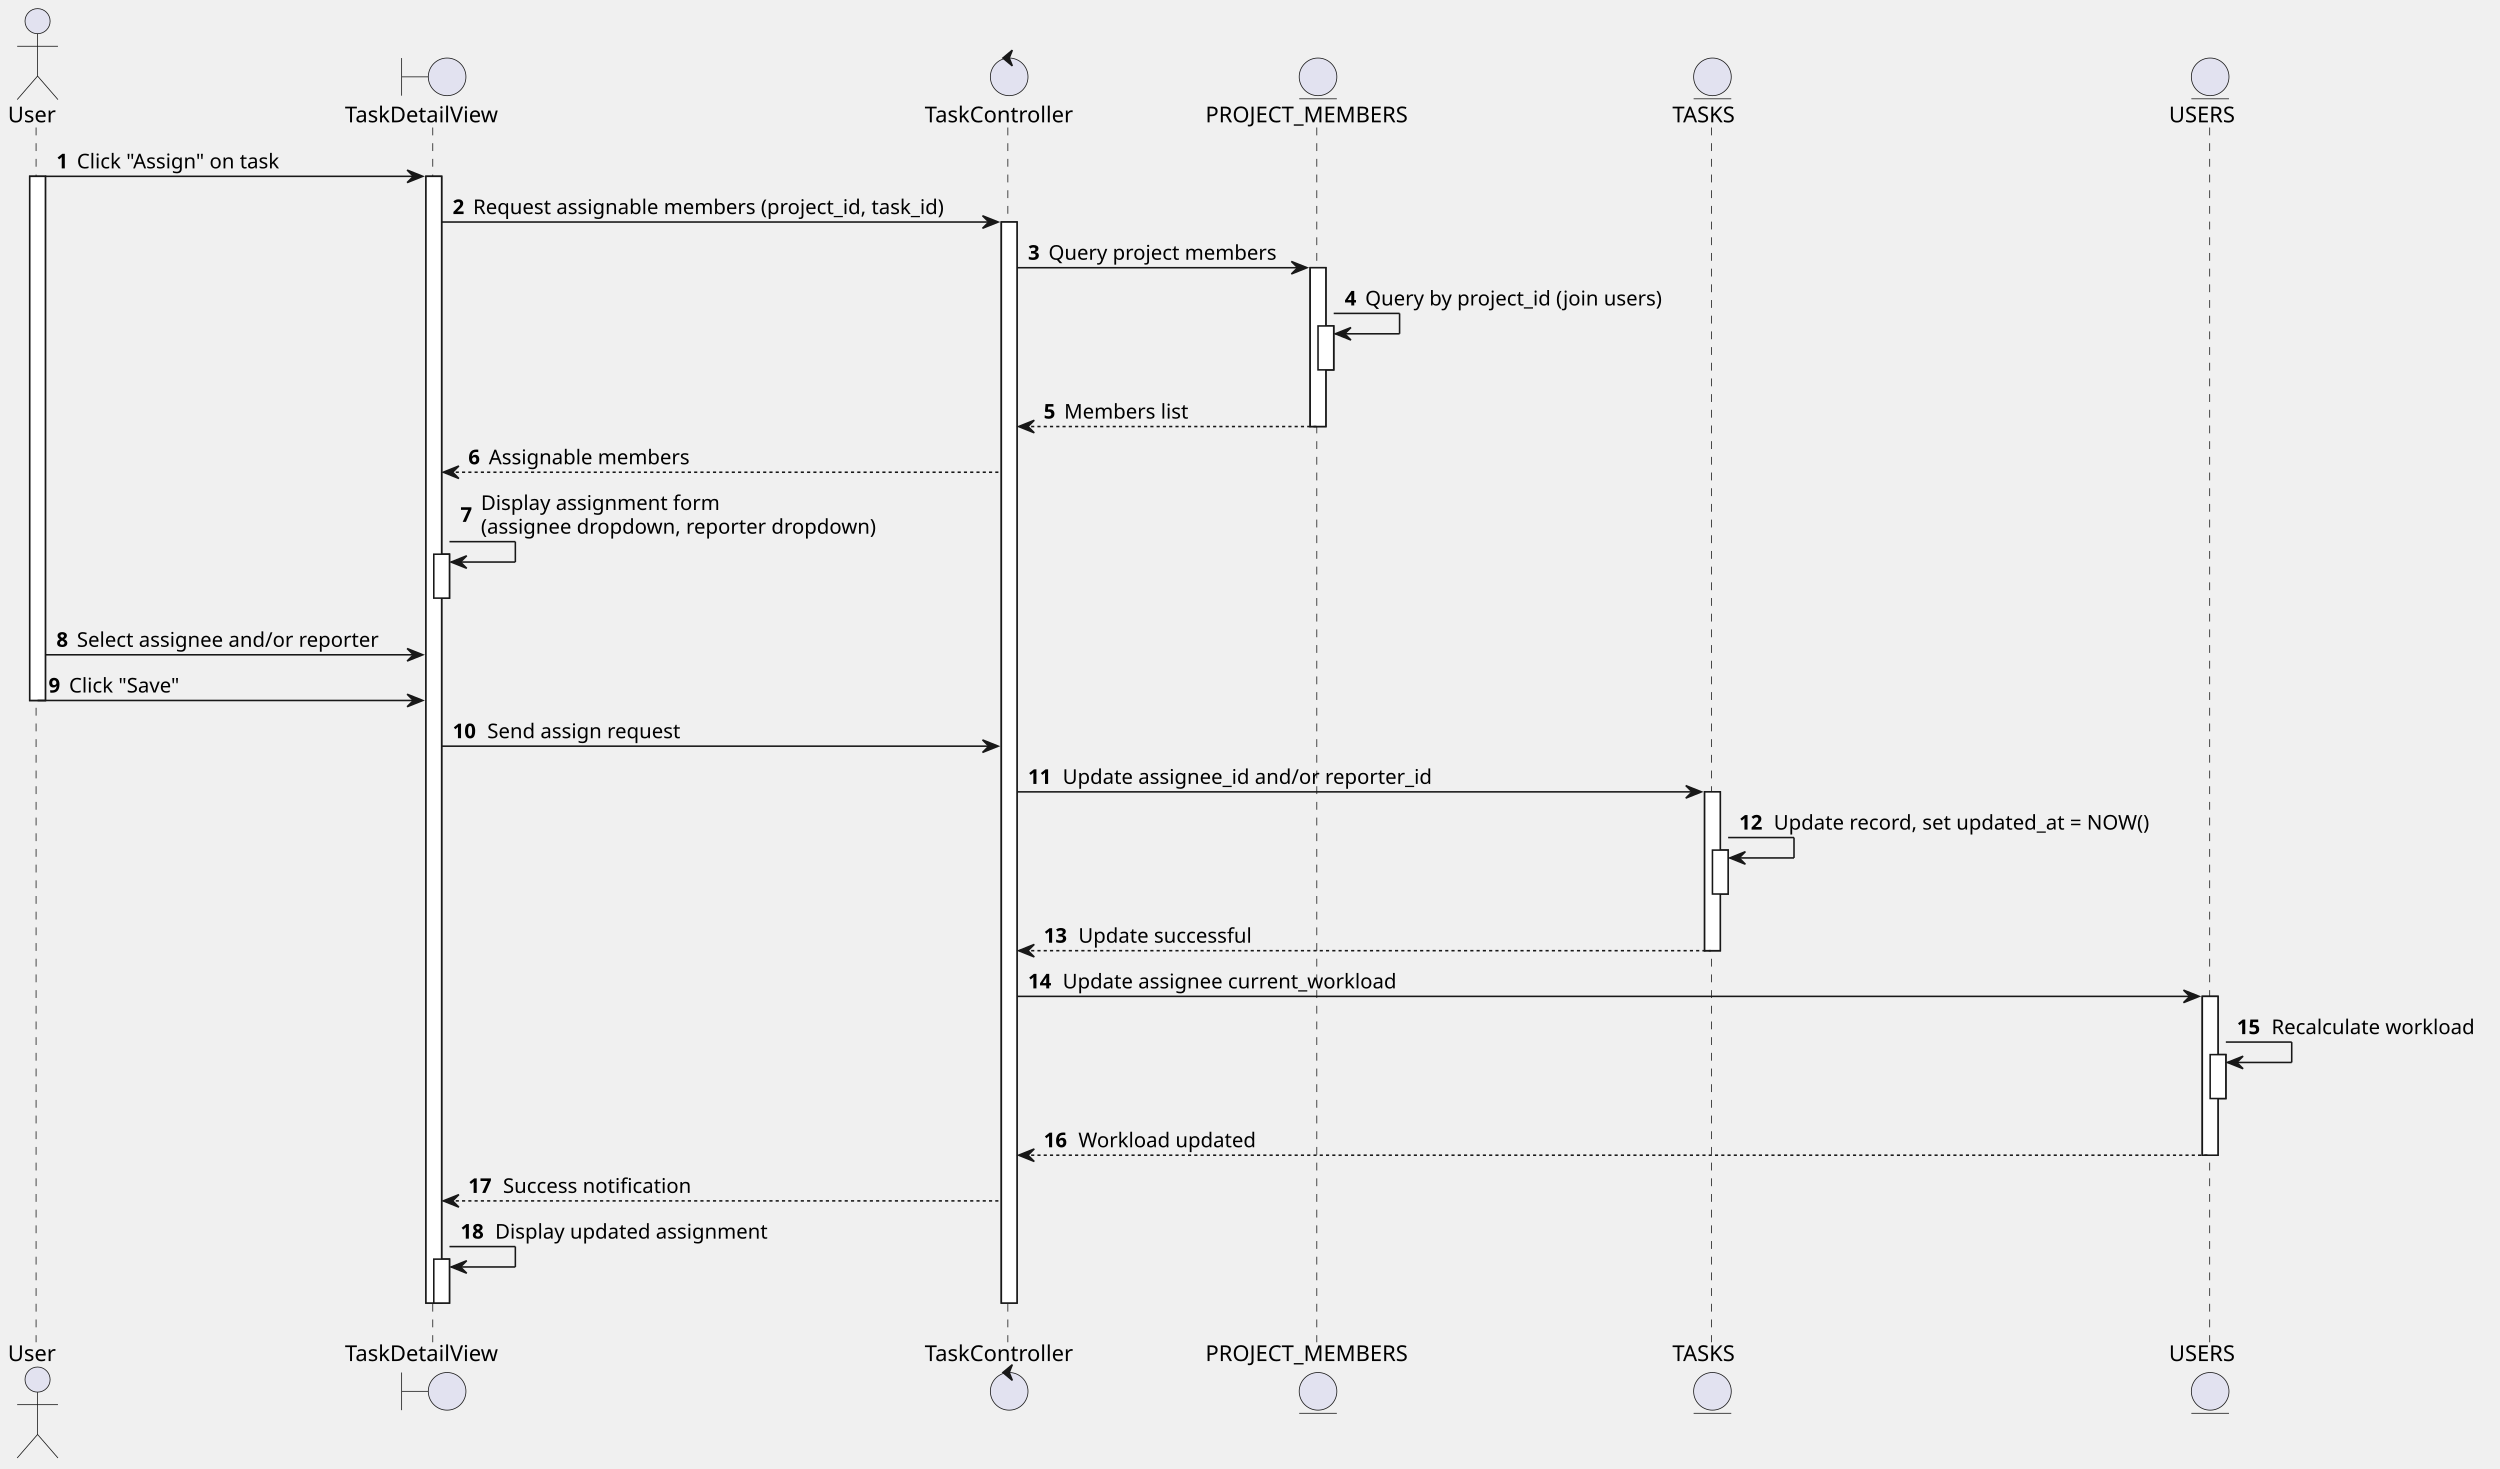
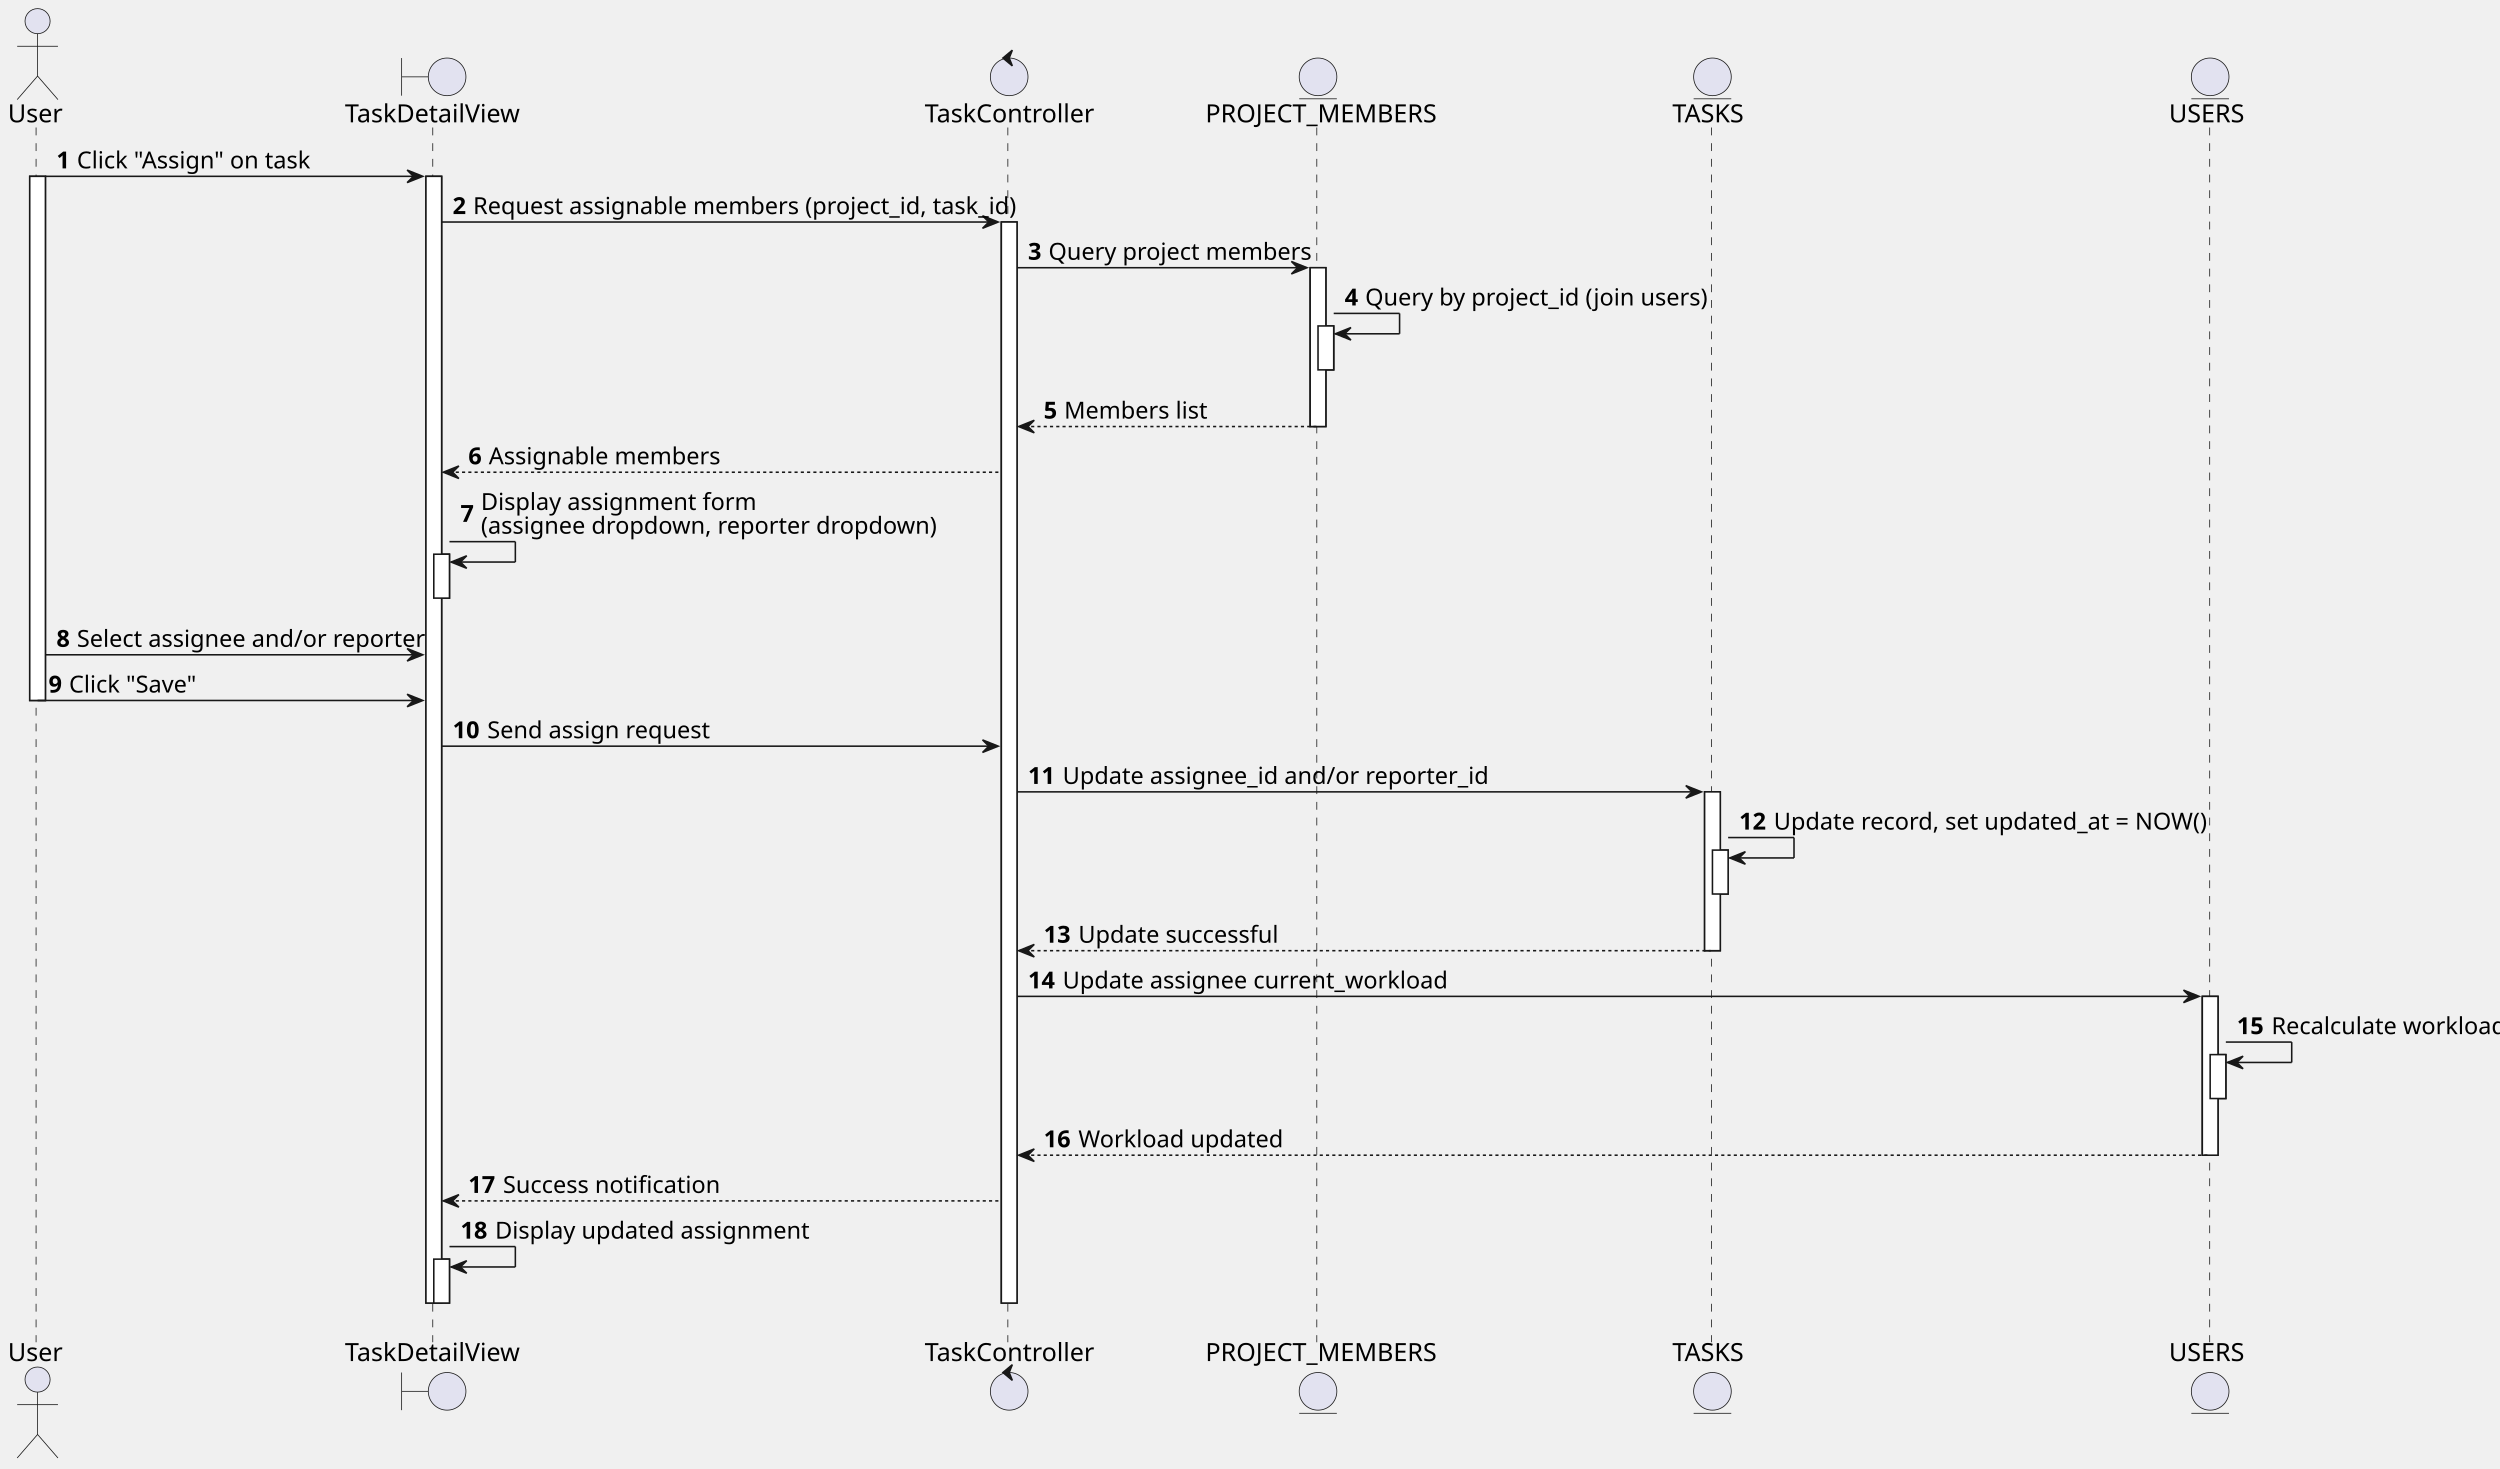
<svg xmlns="http://www.w3.org/2000/svg" contentStyleType="text/css" data-diagram-type="SEQUENCE" height="936px" preserveAspectRatio="none" style="width:1594px;height:936px;background:#FFFFFF;" version="1.1" viewBox="0 0 1594 936" width="1594px" zoomAndPan="magnify">
  <defs />
  <g>
    <g>
      <rect fill="#FFFFFF" height="334.195" style="stroke:#181818;stroke-width:1;" width="10" x="18.955" y="112.43" />
    </g>
    <g>
      <rect fill="#FFFFFF" height="718.391" style="stroke:#181818;stroke-width:1;" width="10" x="271.582" y="112.43" />
    </g>
    <g>
      <rect fill="#FFFFFF" height="28" style="stroke:#181818;stroke-width:1;" width="10" x="276.582" y="353.359" />
    </g>
    <g>
      <rect fill="#FFFFFF" height="28" style="stroke:#181818;stroke-width:1;" width="10" x="276.582" y="802.82" />
    </g>
    <g>
      <rect fill="#FFFFFF" height="689.258" style="stroke:#181818;stroke-width:1;" width="10" x="638.456" y="141.562" />
    </g>
    <g>
      <rect fill="#FFFFFF" height="101.266" style="stroke:#181818;stroke-width:1;" width="10" x="835.372" y="170.695" />
    </g>
    <g>
      <rect fill="#FFFFFF" height="28" style="stroke:#181818;stroke-width:1;" width="10" x="840.372" y="207.828" />
    </g>
    <g>
      <rect fill="#FFFFFF" height="101.266" style="stroke:#181818;stroke-width:1;" width="10" x="1086.856" y="504.891" />
    </g>
    <g>
      <rect fill="#FFFFFF" height="28" style="stroke:#181818;stroke-width:1;" width="10" x="1091.856" y="542.023" />
    </g>
    <g>
      <rect fill="#FFFFFF" height="101.266" style="stroke:#181818;stroke-width:1;" width="10" x="1404.197" y="635.289" />
    </g>
    <g>
      <rect fill="#FFFFFF" height="28" style="stroke:#181818;stroke-width:1;" width="10" x="1409.197" y="672.422" />
    </g>
    <g class="participant-lifeline" data-entity-uid="part1" data-qualified-name="U" id="part1-lifeline">
      <g>
        <rect fill="#000000" fill-opacity="0" height="774.523" width="8" x="19.955" y="81.297" />
        <line style="stroke:#181818;stroke-width:0.5;stroke-dasharray:5,5;" x1="23" x2="23" y1="81.297" y2="855.82" />
      </g>
    </g>
    <g class="participant-lifeline" data-entity-uid="part2" data-qualified-name="TDV" id="part2-lifeline">
      <g>
        <rect fill="#000000" fill-opacity="0" height="774.523" width="8" x="272.582" y="81.297" />
        <line style="stroke:#181818;stroke-width:0.5;stroke-dasharray:5,5;" x1="275.93" x2="275.93" y1="81.297" y2="855.82" />
      </g>
    </g>
    <g class="participant-lifeline" data-entity-uid="part3" data-qualified-name="TC" id="part3-lifeline">
      <g>
        <rect fill="#000000" fill-opacity="0" height="774.523" width="8" x="639.456" y="81.297" />
        <line style="stroke:#181818;stroke-width:0.5;stroke-dasharray:5,5;" x1="642.604" x2="642.604" y1="81.297" y2="855.82" />
      </g>
    </g>
    <g class="participant-lifeline" data-entity-uid="part4" data-qualified-name="PM" id="part4-lifeline">
      <g>
        <rect fill="#000000" fill-opacity="0" height="774.523" width="8" x="836.372" y="81.297" />
        <line style="stroke:#181818;stroke-width:0.5;stroke-dasharray:5,5;" x1="839.592" x2="839.592" y1="81.297" y2="855.82" />
      </g>
    </g>
    <g class="participant-lifeline" data-entity-uid="part5" data-qualified-name="T" id="part5-lifeline">
      <g>
        <rect fill="#000000" fill-opacity="0" height="774.523" width="8" x="1087.856" y="81.297" />
        <line style="stroke:#181818;stroke-width:0.5;stroke-dasharray:5,5;" x1="1091.314" x2="1091.314" y1="81.297" y2="855.82" />
      </g>
    </g>
    <g class="participant-lifeline" data-entity-uid="part6" data-qualified-name="US" id="part6-lifeline">
      <g>
        <rect fill="#000000" fill-opacity="0" height="774.523" width="8" x="1405.197" y="81.297" />
        <line style="stroke:#181818;stroke-width:0.5;stroke-dasharray:5,5;" x1="1408.9" x2="1408.9" y1="81.297" y2="855.82" />
      </g>
    </g>
    <g class="participant participant-head" data-entity-uid="part1" data-qualified-name="U" id="part1-head">
-       <text fill="#000000" font-family="sans-serif" font-size="14" lengthAdjust="spacing" textLength="31.91" x="5" y="77.995">User</text>
+       <text fill="#000000" font-family="sans-serif" font-size="16" lengthAdjust="spacing" textLength="31.91" x="5" y="77.995">User</text>
      <ellipse cx="23.955" cy="13.5" fill="#E2E2F0" rx="8" ry="8" style="stroke:#181818;stroke-width:0.5;" />
      <path d="M23.955,21.5 L23.955,48.5 M10.955,29.5 L36.955,29.5 M23.955,48.5 L10.955,63.5 M23.955,48.5 L36.955,63.5" fill="none" style="stroke:#181818;stroke-width:0.5;" />
    </g>
    <g class="participant participant-tail" data-entity-uid="part1" data-qualified-name="U" id="part1-tail">
-       <text fill="#000000" font-family="sans-serif" font-size="14" lengthAdjust="spacing" textLength="31.91" x="5" y="867.815">User</text>
+       <text fill="#000000" font-family="sans-serif" font-size="16" lengthAdjust="spacing" textLength="31.91" x="5" y="867.815">User</text>
      <ellipse cx="23.955" cy="879.617" fill="#E2E2F0" rx="8" ry="8" style="stroke:#181818;stroke-width:0.5;" />
      <path d="M23.955,887.617 L23.955,914.617 M10.955,895.617 L36.955,895.617 M23.955,914.617 L10.955,929.617 M23.955,914.617 L36.955,929.617" fill="none" style="stroke:#181818;stroke-width:0.5;" />
    </g>
    <g class="participant participant-head" data-entity-uid="part2" data-qualified-name="TDV" id="part2-head">
-       <text fill="#000000" font-family="sans-serif" font-size="14" lengthAdjust="spacing" textLength="107.304" x="219.93" y="77.995">TaskDetailView</text>
+       <text fill="#000000" font-family="sans-serif" font-size="16" lengthAdjust="spacing" textLength="107.304" x="219.93" y="77.995">TaskDetailView</text>
      <path d="M256.082,37 L256.082,61 M256.082,49 L273.082,49" fill="none" style="stroke:#181818;stroke-width:0.5;" />
      <ellipse cx="285.082" cy="49" fill="#E2E2F0" rx="12" ry="12" style="stroke:#181818;stroke-width:0.5;" />
    </g>
    <g class="participant participant-tail" data-entity-uid="part2" data-qualified-name="TDV" id="part2-tail">
-       <text fill="#000000" font-family="sans-serif" font-size="14" lengthAdjust="spacing" textLength="107.304" x="219.93" y="867.815">TaskDetailView</text>
+       <text fill="#000000" font-family="sans-serif" font-size="16" lengthAdjust="spacing" textLength="107.304" x="219.93" y="867.815">TaskDetailView</text>
      <path d="M256.082,875.117 L256.082,899.117 M256.082,887.117 L273.082,887.117" fill="none" style="stroke:#181818;stroke-width:0.5;" />
      <ellipse cx="285.082" cy="887.117" fill="#E2E2F0" rx="12" ry="12" style="stroke:#181818;stroke-width:0.5;" />
    </g>
    <g class="participant participant-head" data-entity-uid="part3" data-qualified-name="TC" id="part3-head">
-       <text fill="#000000" font-family="sans-serif" font-size="14" lengthAdjust="spacing" textLength="101.705" x="589.604" y="77.995">TaskController</text>
+       <text fill="#000000" font-family="sans-serif" font-size="16" lengthAdjust="spacing" textLength="101.705" x="589.604" y="77.995">TaskController</text>
      <ellipse cx="643.456" cy="49" fill="#E2E2F0" rx="12" ry="12" style="stroke:#181818;stroke-width:0.5;" />
      <polygon fill="#181818" points="639.456,37,645.456,32,643.456,37,645.456,42,639.456,37" style="stroke:#181818;stroke-width:1;" />
    </g>
    <g class="participant participant-tail" data-entity-uid="part3" data-qualified-name="TC" id="part3-tail">
-       <text fill="#000000" font-family="sans-serif" font-size="14" lengthAdjust="spacing" textLength="101.705" x="589.604" y="867.815">TaskController</text>
+       <text fill="#000000" font-family="sans-serif" font-size="16" lengthAdjust="spacing" textLength="101.705" x="589.604" y="867.815">TaskController</text>
      <ellipse cx="643.456" cy="887.117" fill="#E2E2F0" rx="12" ry="12" style="stroke:#181818;stroke-width:0.5;" />
      <polygon fill="#181818" points="639.456,875.117,645.456,870.117,643.456,875.117,645.456,880.117,639.456,875.117" style="stroke:#181818;stroke-width:1;" />
    </g>
    <g class="participant participant-head" data-entity-uid="part4" data-qualified-name="PM" id="part4-head">
-       <text fill="#000000" font-family="sans-serif" font-size="14" lengthAdjust="spacing" textLength="137.56" x="768.592" y="77.995">PROJECT_MEMBERS</text>
+       <text fill="#000000" font-family="sans-serif" font-size="16" lengthAdjust="spacing" textLength="137.56" x="768.592" y="77.995">PROJECT_MEMBERS</text>
      <ellipse cx="840.372" cy="49" fill="#E2E2F0" rx="12" ry="12" style="stroke:#181818;stroke-width:0.5;" />
      <line style="stroke:#181818;stroke-width:0.5;" x1="828.372" x2="852.372" y1="63" y2="63" />
    </g>
    <g class="participant participant-tail" data-entity-uid="part4" data-qualified-name="PM" id="part4-tail">
-       <text fill="#000000" font-family="sans-serif" font-size="14" lengthAdjust="spacing" textLength="137.56" x="768.592" y="867.815">PROJECT_MEMBERS</text>
+       <text fill="#000000" font-family="sans-serif" font-size="16" lengthAdjust="spacing" textLength="137.56" x="768.592" y="867.815">PROJECT_MEMBERS</text>
      <ellipse cx="840.372" cy="887.117" fill="#E2E2F0" rx="12" ry="12" style="stroke:#181818;stroke-width:0.5;" />
      <line style="stroke:#181818;stroke-width:0.5;" x1="828.372" x2="852.372" y1="901.117" y2="901.117" />
    </g>
    <g class="participant participant-head" data-entity-uid="part5" data-qualified-name="T" id="part5-head">
-       <text fill="#000000" font-family="sans-serif" font-size="14" lengthAdjust="spacing" textLength="45.083" x="1066.314" y="77.995">TASKS</text>
+       <text fill="#000000" font-family="sans-serif" font-size="16" lengthAdjust="spacing" textLength="45.083" x="1066.314" y="77.995">TASKS</text>
      <ellipse cx="1091.856" cy="49" fill="#E2E2F0" rx="12" ry="12" style="stroke:#181818;stroke-width:0.5;" />
      <line style="stroke:#181818;stroke-width:0.5;" x1="1079.856" x2="1103.856" y1="63" y2="63" />
    </g>
    <g class="participant participant-tail" data-entity-uid="part5" data-qualified-name="T" id="part5-tail">
-       <text fill="#000000" font-family="sans-serif" font-size="14" lengthAdjust="spacing" textLength="45.083" x="1066.314" y="867.815">TASKS</text>
+       <text fill="#000000" font-family="sans-serif" font-size="16" lengthAdjust="spacing" textLength="45.083" x="1066.314" y="867.815">TASKS</text>
      <ellipse cx="1091.856" cy="887.117" fill="#E2E2F0" rx="12" ry="12" style="stroke:#181818;stroke-width:0.5;" />
      <line style="stroke:#181818;stroke-width:0.5;" x1="1079.856" x2="1103.856" y1="901.117" y2="901.117" />
    </g>
    <g class="participant participant-head" data-entity-uid="part6" data-qualified-name="US" id="part6-head">
-       <text fill="#000000" font-family="sans-serif" font-size="14" lengthAdjust="spacing" textLength="46.594" x="1382.9" y="77.995">USERS</text>
+       <text fill="#000000" font-family="sans-serif" font-size="16" lengthAdjust="spacing" textLength="46.594" x="1382.9" y="77.995">USERS</text>
      <ellipse cx="1409.197" cy="49" fill="#E2E2F0" rx="12" ry="12" style="stroke:#181818;stroke-width:0.5;" />
      <line style="stroke:#181818;stroke-width:0.5;" x1="1397.197" x2="1421.197" y1="63" y2="63" />
    </g>
    <g class="participant participant-tail" data-entity-uid="part6" data-qualified-name="US" id="part6-tail">
-       <text fill="#000000" font-family="sans-serif" font-size="14" lengthAdjust="spacing" textLength="46.594" x="1382.9" y="867.815">USERS</text>
+       <text fill="#000000" font-family="sans-serif" font-size="16" lengthAdjust="spacing" textLength="46.594" x="1382.9" y="867.815">USERS</text>
      <ellipse cx="1409.197" cy="887.117" fill="#E2E2F0" rx="12" ry="12" style="stroke:#181818;stroke-width:0.5;" />
      <line style="stroke:#181818;stroke-width:0.5;" x1="1397.197" x2="1421.197" y1="901.117" y2="901.117" />
    </g>
    <g>
      <rect fill="#FFFFFF" height="334.195" style="stroke:#181818;stroke-width:1;" width="10" x="18.955" y="112.43" />
    </g>
    <g>
      <rect fill="#FFFFFF" height="718.391" style="stroke:#181818;stroke-width:1;" width="10" x="271.582" y="112.43" />
    </g>
    <g>
      <rect fill="#FFFFFF" height="28" style="stroke:#181818;stroke-width:1;" width="10" x="276.582" y="353.359" />
    </g>
    <g>
      <rect fill="#FFFFFF" height="28" style="stroke:#181818;stroke-width:1;" width="10" x="276.582" y="802.82" />
    </g>
    <g>
      <rect fill="#FFFFFF" height="689.258" style="stroke:#181818;stroke-width:1;" width="10" x="638.456" y="141.562" />
    </g>
    <g>
      <rect fill="#FFFFFF" height="101.266" style="stroke:#181818;stroke-width:1;" width="10" x="835.372" y="170.695" />
    </g>
    <g>
      <rect fill="#FFFFFF" height="28" style="stroke:#181818;stroke-width:1;" width="10" x="840.372" y="207.828" />
    </g>
    <g>
      <rect fill="#FFFFFF" height="101.266" style="stroke:#181818;stroke-width:1;" width="10" x="1086.856" y="504.891" />
    </g>
    <g>
      <rect fill="#FFFFFF" height="28" style="stroke:#181818;stroke-width:1;" width="10" x="1091.856" y="542.023" />
    </g>
    <g>
      <rect fill="#FFFFFF" height="101.266" style="stroke:#181818;stroke-width:1;" width="10" x="1404.197" y="635.289" />
    </g>
    <g>
      <rect fill="#FFFFFF" height="28" style="stroke:#181818;stroke-width:1;" width="10" x="1409.197" y="672.422" />
    </g>
    <g class="message" data-entity-1="part1" data-entity-2="part2" id="msg1">
      <polygon fill="#181818" points="259.582,108.43,269.582,112.43,259.582,116.43,263.582,112.43" style="stroke:#181818;stroke-width:1;" />
      <line style="stroke:#181818;stroke-width:1;" x1="28.955" x2="265.582" y1="112.43" y2="112.43" />
-       <text fill="#000000" font-family="sans-serif" font-size="13" font-weight="bold" lengthAdjust="spacing" textLength="9.045" x="35.955" y="107.364">1</text>
-       <text fill="#000000" font-family="sans-serif" font-size="13" lengthAdjust="spacing" textLength="141.432" x="49.001" y="107.364">Click "Assign" on task</text>
+       <text fill="#000000" font-family="sans-serif" font-size="15" font-weight="bold" lengthAdjust="spacing" textLength="9.045" x="35.955" y="107.364">1</text>
+       <text fill="#000000" font-family="sans-serif" font-size="15" lengthAdjust="spacing" textLength="141.432" x="49.001" y="107.364">Click "Assign" on task</text>
    </g>
    <g class="message" data-entity-1="part2" data-entity-2="part3" id="msg2">
      <polygon fill="#181818" points="626.456,137.562,636.456,141.562,626.456,145.562,630.456,141.562" style="stroke:#181818;stroke-width:1;" />
      <line style="stroke:#181818;stroke-width:1;" x1="281.582" x2="632.456" y1="141.562" y2="141.562" />
-       <text fill="#000000" font-family="sans-serif" font-size="13" font-weight="bold" lengthAdjust="spacing" textLength="9.045" x="288.582" y="136.497">2</text>
-       <text fill="#000000" font-family="sans-serif" font-size="13" lengthAdjust="spacing" textLength="324.829" x="301.627" y="136.497">Request assignable members (project_id, task_id)</text>
+       <text fill="#000000" font-family="sans-serif" font-size="15" font-weight="bold" lengthAdjust="spacing" textLength="9.045" x="288.582" y="136.497">2</text>
+       <text fill="#000000" font-family="sans-serif" font-size="15" lengthAdjust="spacing" textLength="324.829" x="301.627" y="136.497">Request assignable members (project_id, task_id)</text>
    </g>
    <g class="message" data-entity-1="part3" data-entity-2="part4" id="msg3">
      <polygon fill="#181818" points="823.372,166.695,833.372,170.695,823.372,174.695,827.372,170.695" style="stroke:#181818;stroke-width:1;" />
      <line style="stroke:#181818;stroke-width:1;" x1="648.456" x2="829.372" y1="170.695" y2="170.695" />
-       <text fill="#000000" font-family="sans-serif" font-size="13" font-weight="bold" lengthAdjust="spacing" textLength="9.045" x="655.456" y="165.629">3</text>
-       <text fill="#000000" font-family="sans-serif" font-size="13" lengthAdjust="spacing" textLength="154.87" x="668.501" y="165.629">Query project members</text>
+       <text fill="#000000" font-family="sans-serif" font-size="15" font-weight="bold" lengthAdjust="spacing" textLength="9.045" x="655.456" y="165.629">3</text>
+       <text fill="#000000" font-family="sans-serif" font-size="15" lengthAdjust="spacing" textLength="154.87" x="668.501" y="165.629">Query project members</text>
    </g>
    <g class="message" data-entity-1="part4" data-entity-2="part4" id="msg4">
      <line style="stroke:#181818;stroke-width:1;" x1="850.372" x2="892.372" y1="199.828" y2="199.828" />
      <line style="stroke:#181818;stroke-width:1;" x1="892.372" x2="892.372" y1="199.828" y2="212.828" />
      <line style="stroke:#181818;stroke-width:1;" x1="851.372" x2="892.372" y1="212.828" y2="212.828" />
      <polygon fill="#181818" points="861.372,208.828,851.372,212.828,861.372,216.828,857.372,212.828" style="stroke:#181818;stroke-width:1;" />
-       <text fill="#000000" font-family="sans-serif" font-size="13" font-weight="bold" lengthAdjust="spacing" textLength="9.045" x="857.372" y="194.762">4</text>
-       <text fill="#000000" font-family="sans-serif" font-size="13" lengthAdjust="spacing" textLength="204.439" x="870.417" y="194.762">Query by project_id (join users)</text>
+       <text fill="#000000" font-family="sans-serif" font-size="15" font-weight="bold" lengthAdjust="spacing" textLength="9.045" x="857.372" y="194.762">4</text>
+       <text fill="#000000" font-family="sans-serif" font-size="15" lengthAdjust="spacing" textLength="204.439" x="870.417" y="194.762">Query by project_id (join users)</text>
    </g>
    <g class="message" data-entity-1="part4" data-entity-2="part3" id="msg5">
      <polygon fill="#181818" points="659.456,267.961,649.456,271.961,659.456,275.961,655.456,271.961" style="stroke:#181818;stroke-width:1;" />
      <line style="stroke:#181818;stroke-width:1;stroke-dasharray:2,2;" x1="653.456" x2="839.372" y1="271.961" y2="271.961" />
-       <text fill="#000000" font-family="sans-serif" font-size="13" font-weight="bold" lengthAdjust="spacing" textLength="9.045" x="665.456" y="266.895">5</text>
-       <text fill="#000000" font-family="sans-serif" font-size="13" lengthAdjust="spacing" textLength="83.472" x="678.501" y="266.895">Members list</text>
+       <text fill="#000000" font-family="sans-serif" font-size="15" font-weight="bold" lengthAdjust="spacing" textLength="9.045" x="665.456" y="266.895">5</text>
+       <text fill="#000000" font-family="sans-serif" font-size="15" lengthAdjust="spacing" textLength="83.472" x="678.501" y="266.895">Members list</text>
    </g>
    <g class="message" data-entity-1="part3" data-entity-2="part2" id="msg6">
      <polygon fill="#181818" points="292.582,297.094,282.582,301.094,292.582,305.094,288.582,301.094" style="stroke:#181818;stroke-width:1;" />
      <line style="stroke:#181818;stroke-width:1;stroke-dasharray:2,2;" x1="286.582" x2="637.456" y1="301.094" y2="301.094" />
-       <text fill="#000000" font-family="sans-serif" font-size="13" font-weight="bold" lengthAdjust="spacing" textLength="9.045" x="298.582" y="296.028">6</text>
-       <text fill="#000000" font-family="sans-serif" font-size="13" lengthAdjust="spacing" textLength="136.195" x="311.627" y="296.028">Assignable members</text>
+       <text fill="#000000" font-family="sans-serif" font-size="15" font-weight="bold" lengthAdjust="spacing" textLength="9.045" x="298.582" y="296.028">6</text>
+       <text fill="#000000" font-family="sans-serif" font-size="15" lengthAdjust="spacing" textLength="136.195" x="311.627" y="296.028">Assignable members</text>
    </g>
    <g class="message" data-entity-1="part2" data-entity-2="part2" id="msg7">
      <line style="stroke:#181818;stroke-width:1;" x1="286.582" x2="328.582" y1="345.359" y2="345.359" />
      <line style="stroke:#181818;stroke-width:1;" x1="328.582" x2="328.582" y1="345.359" y2="358.359" />
      <line style="stroke:#181818;stroke-width:1;" x1="287.582" x2="328.582" y1="358.359" y2="358.359" />
      <polygon fill="#181818" points="297.582,354.359,287.582,358.359,297.582,362.359,293.582,358.359" style="stroke:#181818;stroke-width:1;" />
-       <text fill="#000000" font-family="sans-serif" font-size="13" font-weight="bold" lengthAdjust="spacing" textLength="9.045" x="293.582" y="332.727">7</text>
-       <text fill="#000000" font-family="sans-serif" font-size="13" lengthAdjust="spacing" textLength="162.335" x="306.627" y="325.161">Display assignment form</text>
-       <text fill="#000000" font-family="sans-serif" font-size="13" lengthAdjust="spacing" textLength="267.376" x="306.627" y="340.293">(assignee dropdown, reporter dropdown)</text>
+       <text fill="#000000" font-family="sans-serif" font-size="15" font-weight="bold" lengthAdjust="spacing" textLength="9.045" x="293.582" y="332.727">7</text>
+       <text fill="#000000" font-family="sans-serif" font-size="15" lengthAdjust="spacing" textLength="162.335" x="306.627" y="325.161">Display assignment form</text>
+       <text fill="#000000" font-family="sans-serif" font-size="15" lengthAdjust="spacing" textLength="267.376" x="306.627" y="340.293">(assignee dropdown, reporter dropdown)</text>
    </g>
    <g class="message" data-entity-1="part1" data-entity-2="part2" id="msg8">
      <polygon fill="#181818" points="259.582,413.492,269.582,417.492,259.582,421.492,263.582,417.492" style="stroke:#181818;stroke-width:1;" />
      <line style="stroke:#181818;stroke-width:1;" x1="28.955" x2="265.582" y1="417.492" y2="417.492" />
-       <text fill="#000000" font-family="sans-serif" font-size="13" font-weight="bold" lengthAdjust="spacing" textLength="9.045" x="35.955" y="412.426">8</text>
-       <text fill="#000000" font-family="sans-serif" font-size="13" lengthAdjust="spacing" textLength="205.582" x="49.001" y="412.426">Select assignee and/or reporter</text>
+       <text fill="#000000" font-family="sans-serif" font-size="15" font-weight="bold" lengthAdjust="spacing" textLength="9.045" x="35.955" y="412.426">8</text>
+       <text fill="#000000" font-family="sans-serif" font-size="15" lengthAdjust="spacing" textLength="205.582" x="49.001" y="412.426">Select assignee and/or reporter</text>
    </g>
    <g class="message" data-entity-1="part1" data-entity-2="part2" id="msg9">
      <polygon fill="#181818" points="259.582,442.625,269.582,446.625,259.582,450.625,263.582,446.625" style="stroke:#181818;stroke-width:1;" />
      <line style="stroke:#181818;stroke-width:1;" x1="23.955" x2="265.582" y1="446.625" y2="446.625" />
-       <text fill="#000000" font-family="sans-serif" font-size="13" font-weight="bold" lengthAdjust="spacing" textLength="9.045" x="30.955" y="441.559">9</text>
-       <text fill="#000000" font-family="sans-serif" font-size="13" lengthAdjust="spacing" textLength="78.978" x="44.001" y="441.559">Click "Save"</text>
+       <text fill="#000000" font-family="sans-serif" font-size="15" font-weight="bold" lengthAdjust="spacing" textLength="9.045" x="30.955" y="441.559">9</text>
+       <text fill="#000000" font-family="sans-serif" font-size="15" lengthAdjust="spacing" textLength="78.978" x="44.001" y="441.559">Click "Save"</text>
    </g>
    <g class="message" data-entity-1="part2" data-entity-2="part3" id="msg10">
      <polygon fill="#181818" points="626.456,471.758,636.456,475.758,626.456,479.758,630.456,475.758" style="stroke:#181818;stroke-width:1;" />
      <line style="stroke:#181818;stroke-width:1;" x1="281.582" x2="632.456" y1="475.758" y2="475.758" />
-       <text fill="#000000" font-family="sans-serif" font-size="13" font-weight="bold" lengthAdjust="spacing" textLength="18.091" x="288.582" y="470.692">10</text>
-       <text fill="#000000" font-family="sans-serif" font-size="13" lengthAdjust="spacing" textLength="132.323" x="310.673" y="470.692">Send assign request</text>
+       <text fill="#000000" font-family="sans-serif" font-size="15" font-weight="bold" lengthAdjust="spacing" textLength="18.091" x="288.582" y="470.692">10</text>
+       <text fill="#000000" font-family="sans-serif" font-size="15" lengthAdjust="spacing" textLength="132.323" x="310.673" y="470.692">Send assign request</text>
    </g>
    <g class="message" data-entity-1="part3" data-entity-2="part5" id="msg11">
      <polygon fill="#181818" points="1074.856,500.891,1084.856,504.891,1074.856,508.891,1078.856,504.891" style="stroke:#181818;stroke-width:1;" />
      <line style="stroke:#181818;stroke-width:1;" x1="648.456" x2="1080.856" y1="504.891" y2="504.891" />
-       <text fill="#000000" font-family="sans-serif" font-size="13" font-weight="bold" lengthAdjust="spacing" textLength="18.091" x="655.456" y="499.825">11</text>
-       <text fill="#000000" font-family="sans-serif" font-size="13" lengthAdjust="spacing" textLength="249.285" x="677.547" y="499.825">Update assignee_id and/or reporter_id</text>
+       <text fill="#000000" font-family="sans-serif" font-size="15" font-weight="bold" lengthAdjust="spacing" textLength="18.091" x="655.456" y="499.825">11</text>
+       <text fill="#000000" font-family="sans-serif" font-size="15" lengthAdjust="spacing" textLength="249.285" x="677.547" y="499.825">Update assignee_id and/or reporter_id</text>
    </g>
    <g class="message" data-entity-1="part5" data-entity-2="part5" id="msg12">
      <line style="stroke:#181818;stroke-width:1;" x1="1101.856" x2="1143.856" y1="534.023" y2="534.023" />
      <line style="stroke:#181818;stroke-width:1;" x1="1143.856" x2="1143.856" y1="534.023" y2="547.023" />
      <line style="stroke:#181818;stroke-width:1;" x1="1102.856" x2="1143.856" y1="547.023" y2="547.023" />
      <polygon fill="#181818" points="1112.856,543.023,1102.856,547.023,1112.856,551.023,1108.856,547.023" style="stroke:#181818;stroke-width:1;" />
-       <text fill="#000000" font-family="sans-serif" font-size="13" font-weight="bold" lengthAdjust="spacing" textLength="18.091" x="1108.856" y="528.957">12</text>
-       <text fill="#000000" font-family="sans-serif" font-size="13" lengthAdjust="spacing" textLength="261.25" x="1130.947" y="528.957">Update record, set updated_at = NOW()</text>
+       <text fill="#000000" font-family="sans-serif" font-size="15" font-weight="bold" lengthAdjust="spacing" textLength="18.091" x="1108.856" y="528.957">12</text>
+       <text fill="#000000" font-family="sans-serif" font-size="15" lengthAdjust="spacing" textLength="261.25" x="1130.947" y="528.957">Update record, set updated_at = NOW()</text>
    </g>
    <g class="message" data-entity-1="part5" data-entity-2="part3" id="msg13">
      <polygon fill="#181818" points="659.456,602.156,649.456,606.156,659.456,610.156,655.456,606.156" style="stroke:#181818;stroke-width:1;" />
      <line style="stroke:#181818;stroke-width:1;stroke-dasharray:2,2;" x1="653.456" x2="1090.856" y1="606.156" y2="606.156" />
-       <text fill="#000000" font-family="sans-serif" font-size="13" font-weight="bold" lengthAdjust="spacing" textLength="18.091" x="665.456" y="601.09">13</text>
-       <text fill="#000000" font-family="sans-serif" font-size="13" lengthAdjust="spacing" textLength="118.492" x="687.547" y="601.09">Update successful</text>
+       <text fill="#000000" font-family="sans-serif" font-size="15" font-weight="bold" lengthAdjust="spacing" textLength="18.091" x="665.456" y="601.09">13</text>
+       <text fill="#000000" font-family="sans-serif" font-size="15" lengthAdjust="spacing" textLength="118.492" x="687.547" y="601.09">Update successful</text>
    </g>
    <g class="message" data-entity-1="part3" data-entity-2="part6" id="msg14">
      <polygon fill="#181818" points="1392.197,631.289,1402.197,635.289,1392.197,639.289,1396.197,635.289" style="stroke:#181818;stroke-width:1;" />
      <line style="stroke:#181818;stroke-width:1;" x1="648.456" x2="1398.197" y1="635.289" y2="635.289" />
-       <text fill="#000000" font-family="sans-serif" font-size="13" font-weight="bold" lengthAdjust="spacing" textLength="18.091" x="655.456" y="630.223">14</text>
-       <text fill="#000000" font-family="sans-serif" font-size="13" lengthAdjust="spacing" textLength="226.11" x="677.547" y="630.223">Update assignee current_workload</text>
+       <text fill="#000000" font-family="sans-serif" font-size="15" font-weight="bold" lengthAdjust="spacing" textLength="18.091" x="655.456" y="630.223">14</text>
+       <text fill="#000000" font-family="sans-serif" font-size="15" lengthAdjust="spacing" textLength="226.11" x="677.547" y="630.223">Update assignee current_workload</text>
    </g>
    <g class="message" data-entity-1="part6" data-entity-2="part6" id="msg15">
      <line style="stroke:#181818;stroke-width:1;" x1="1419.197" x2="1461.197" y1="664.422" y2="664.422" />
      <line style="stroke:#181818;stroke-width:1;" x1="1461.197" x2="1461.197" y1="664.422" y2="677.422" />
      <line style="stroke:#181818;stroke-width:1;" x1="1420.197" x2="1461.197" y1="677.422" y2="677.422" />
      <polygon fill="#181818" points="1430.197,673.422,1420.197,677.422,1430.197,681.422,1426.197,677.422" style="stroke:#181818;stroke-width:1;" />
-       <text fill="#000000" font-family="sans-serif" font-size="13" font-weight="bold" lengthAdjust="spacing" textLength="18.091" x="1426.197" y="659.356">15</text>
-       <text fill="#000000" font-family="sans-serif" font-size="13" lengthAdjust="spacing" textLength="139.191" x="1448.288" y="659.356">Recalculate workload</text>
+       <text fill="#000000" font-family="sans-serif" font-size="15" font-weight="bold" lengthAdjust="spacing" textLength="18.091" x="1426.197" y="659.356">15</text>
+       <text fill="#000000" font-family="sans-serif" font-size="15" lengthAdjust="spacing" textLength="139.191" x="1448.288" y="659.356">Recalculate workload</text>
    </g>
    <g class="message" data-entity-1="part6" data-entity-2="part3" id="msg16">
      <polygon fill="#181818" points="659.456,732.555,649.456,736.555,659.456,740.555,655.456,736.555" style="stroke:#181818;stroke-width:1;" />
      <line style="stroke:#181818;stroke-width:1;stroke-dasharray:2,2;" x1="653.456" x2="1408.197" y1="736.555" y2="736.555" />
-       <text fill="#000000" font-family="sans-serif" font-size="13" font-weight="bold" lengthAdjust="spacing" textLength="18.091" x="665.456" y="731.489">16</text>
-       <text fill="#000000" font-family="sans-serif" font-size="13" lengthAdjust="spacing" textLength="119.653" x="687.547" y="731.489">Workload updated</text>
+       <text fill="#000000" font-family="sans-serif" font-size="15" font-weight="bold" lengthAdjust="spacing" textLength="18.091" x="665.456" y="731.489">16</text>
+       <text fill="#000000" font-family="sans-serif" font-size="15" lengthAdjust="spacing" textLength="119.653" x="687.547" y="731.489">Workload updated</text>
    </g>
    <g class="message" data-entity-1="part3" data-entity-2="part2" id="msg17">
      <polygon fill="#181818" points="292.582,761.688,282.582,765.688,292.582,769.688,288.582,765.688" style="stroke:#181818;stroke-width:1;" />
      <line style="stroke:#181818;stroke-width:1;stroke-dasharray:2,2;" x1="286.582" x2="637.456" y1="765.688" y2="765.688" />
-       <text fill="#000000" font-family="sans-serif" font-size="13" font-weight="bold" lengthAdjust="spacing" textLength="18.091" x="298.582" y="760.622">17</text>
-       <text fill="#000000" font-family="sans-serif" font-size="13" lengthAdjust="spacing" textLength="129.568" x="320.673" y="760.622">Success notification</text>
+       <text fill="#000000" font-family="sans-serif" font-size="15" font-weight="bold" lengthAdjust="spacing" textLength="18.091" x="298.582" y="760.622">17</text>
+       <text fill="#000000" font-family="sans-serif" font-size="15" lengthAdjust="spacing" textLength="129.568" x="320.673" y="760.622">Success notification</text>
    </g>
    <g class="message" data-entity-1="part2" data-entity-2="part2" id="msg18">
      <line style="stroke:#181818;stroke-width:1;" x1="286.582" x2="328.582" y1="794.82" y2="794.82" />
      <line style="stroke:#181818;stroke-width:1;" x1="328.582" x2="328.582" y1="794.82" y2="807.82" />
      <line style="stroke:#181818;stroke-width:1;" x1="287.582" x2="328.582" y1="807.82" y2="807.82" />
      <polygon fill="#181818" points="297.582,803.82,287.582,807.82,297.582,811.82,293.582,807.82" style="stroke:#181818;stroke-width:1;" />
-       <text fill="#000000" font-family="sans-serif" font-size="13" font-weight="bold" lengthAdjust="spacing" textLength="18.091" x="293.582" y="789.754">18</text>
-       <text fill="#000000" font-family="sans-serif" font-size="13" lengthAdjust="spacing" textLength="185.853" x="315.673" y="789.754">Display updated assignment</text>
+       <text fill="#000000" font-family="sans-serif" font-size="15" font-weight="bold" lengthAdjust="spacing" textLength="18.091" x="293.582" y="789.754">18</text>
+       <text fill="#000000" font-family="sans-serif" font-size="15" lengthAdjust="spacing" textLength="185.853" x="315.673" y="789.754">Display updated assignment</text>
    </g>
  </g>
</svg>
